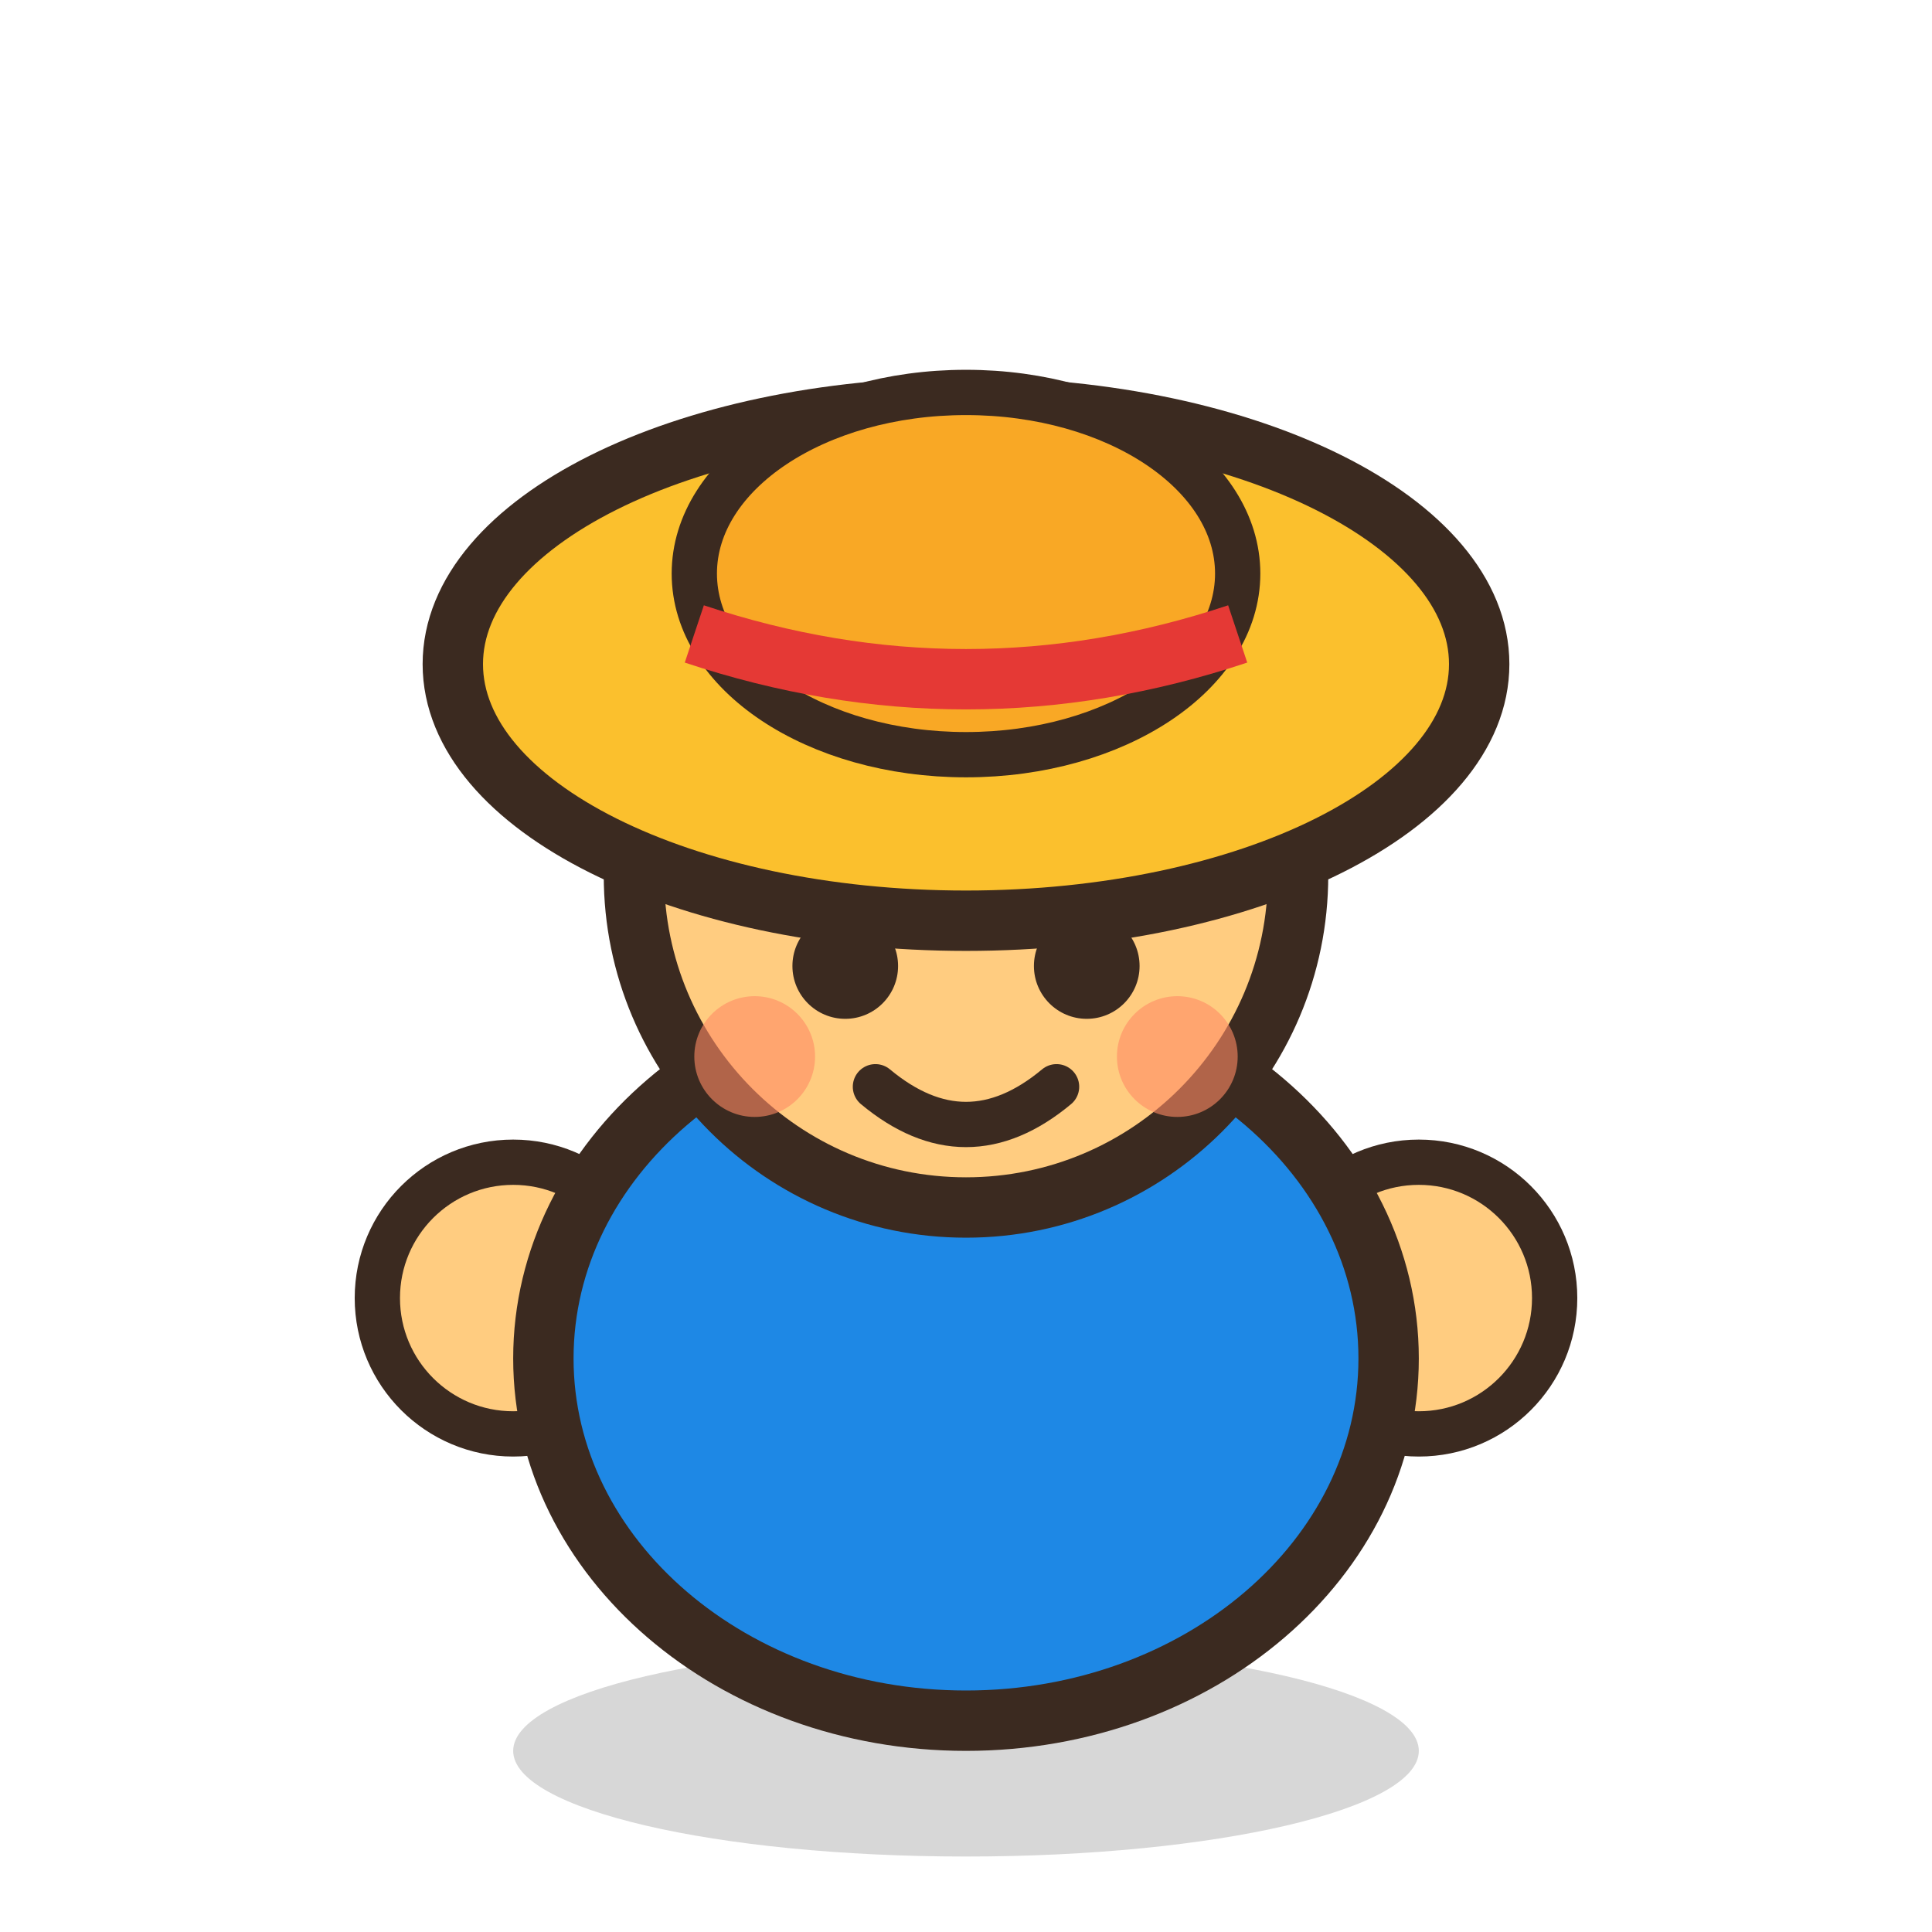
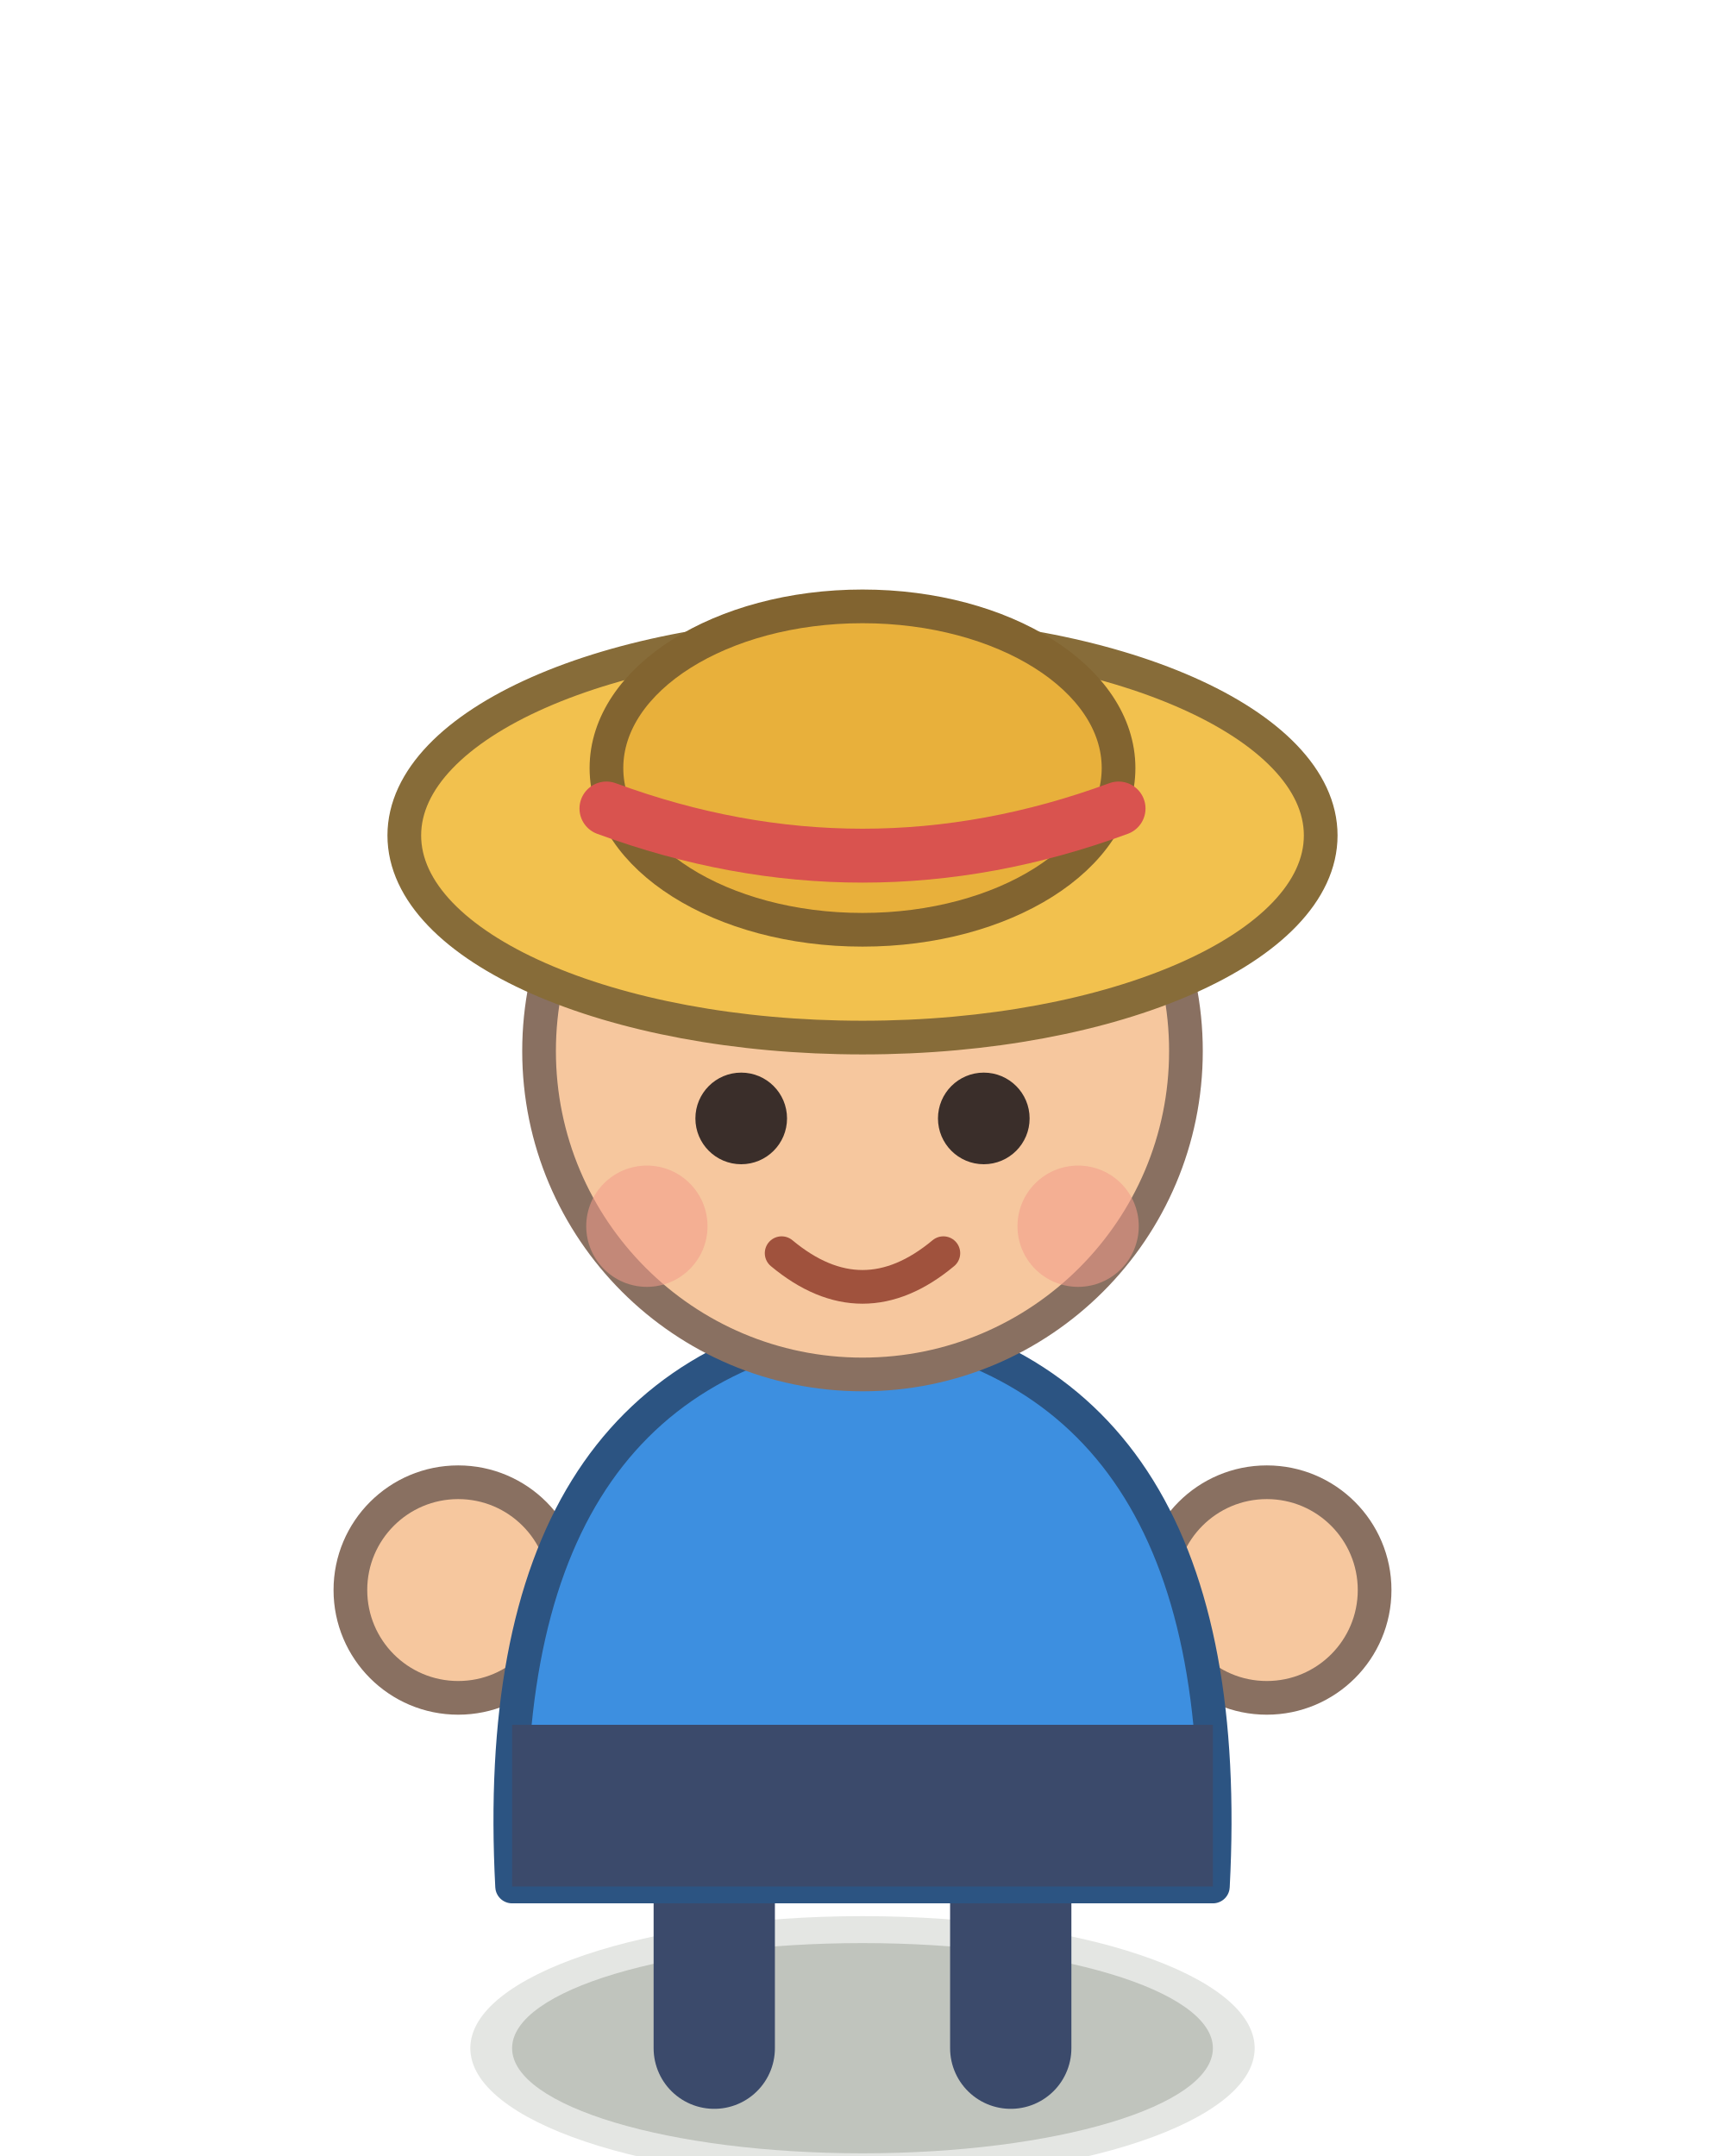
- <svg xmlns="http://www.w3.org/2000/svg" width="256" height="256" viewBox="0 0 128 128">
-   <ellipse cx="64" cy="116" rx="30" ry="7" fill="#000" fill-opacity="0.16" />
-   <circle cx="34" cy="86" r="9" fill="#ffcc80" stroke="#3b2a20" stroke-linejoin="round" stroke-linecap="round" stroke-width="3" />
-   <circle cx="94" cy="86" r="9" fill="#ffcc80" stroke="#3b2a20" stroke-linejoin="round" stroke-linecap="round" stroke-width="3" />
-   <ellipse cx="64" cy="90" rx="28" ry="24" fill="#1e88e5" stroke="#3b2a20" stroke-width="4" stroke-linejoin="round" stroke-linecap="round" />
-   <circle cx="64" cy="58" r="22" fill="#ffcc80" stroke="#3b2a20" stroke-width="4" stroke-linejoin="round" stroke-linecap="round" />
-   <circle cx="56" cy="64" r="3.5" fill="#3b2a20" />
-   <circle cx="72" cy="64" r="3.5" fill="#3b2a20" />
-   <path d="M58 72 Q64 77 70 72" fill="none" stroke="#3b2a20" stroke-width="3" stroke-linecap="round" />
-   <circle cx="50" cy="70" r="4" fill="#ff8a65" fill-opacity="0.6" />
-   <circle cx="78" cy="70" r="4" fill="#ff8a65" fill-opacity="0.6" />
-   <ellipse cx="64" cy="44" rx="34" ry="17" fill="#fbc02d" stroke="#3b2a20" stroke-width="4" stroke-linejoin="round" stroke-linecap="round" />
-   <ellipse cx="64" cy="38" rx="18" ry="12" fill="#f9a825" stroke="#3b2a20" stroke-linejoin="round" stroke-linecap="round" stroke-width="3" />
-   <path d="M46 42 Q64 48 82 42" fill="none" stroke="#e53935" stroke-width="4" />
+ <svg xmlns="http://www.w3.org/2000/svg" width="256" height="320" viewBox="0 0 128 160">
+   <ellipse cx="64" cy="152" rx="29.1" ry="9.8" fill="#1f2a14" fill-opacity="0.12" />
+   <ellipse cx="64" cy="152" rx="26.0" ry="7.8" fill="#1f2a14" fill-opacity="0.18" />
+   <circle cx="34" cy="118" r="8" fill="#f6c79e" stroke="#897061" stroke-width="2.5" stroke-linejoin="round" stroke-linecap="round" />
+   <circle cx="94" cy="118" r="8" fill="#f6c79e" stroke="#897061" stroke-width="2.5" stroke-linejoin="round" stroke-linecap="round" />
+   <path d="M53 140 L53 152 M75 140 L75 152" fill="none" stroke="#3b4a6b" stroke-width="9" stroke-linecap="round" stroke-linejoin="round" />
+   <path d="M38 140 Q36 102 64 98 Q92 102 90 140 Z" fill="#3d8fe0" stroke="#2c5482" stroke-width="2.5" stroke-linejoin="round" stroke-linecap="round" />
+   <path d="M38 128 L90 128 L90 140 L38 140 Z" fill="#3b4a6b" />
+   <circle cx="64" cy="78" r="24" fill="#f6c79e" stroke="#897061" stroke-width="2.5" stroke-linejoin="round" stroke-linecap="round" />
+   <circle cx="55" cy="83" r="3.4" fill="#3a2e2a" />
+   <circle cx="73" cy="83" r="3.4" fill="#3a2e2a" />
+   <path d="M58 93 Q64 98 70 93" fill="none" stroke="#a0523d" stroke-width="2.5" stroke-linecap="round" stroke-linejoin="round" />
+   <circle cx="48" cy="91" r="4.5" fill="#f19b8a" fill-opacity="0.55" />
+   <circle cx="80" cy="91" r="4.5" fill="#f19b8a" fill-opacity="0.55" />
+   <ellipse cx="64" cy="62" rx="34" ry="15" fill="#f2c14e" stroke="#876c39" stroke-width="2.5" stroke-linejoin="round" stroke-linecap="round" />
+   <ellipse cx="64" cy="57" rx="19" ry="12" fill="#e8b03b" stroke="#826430" stroke-width="2.5" stroke-linejoin="round" stroke-linecap="round" />
+   <path d="M45 60 Q64 67 83 60" fill="none" stroke="#d9534f" stroke-width="4" stroke-linecap="round" stroke-linejoin="round" />
</svg>
